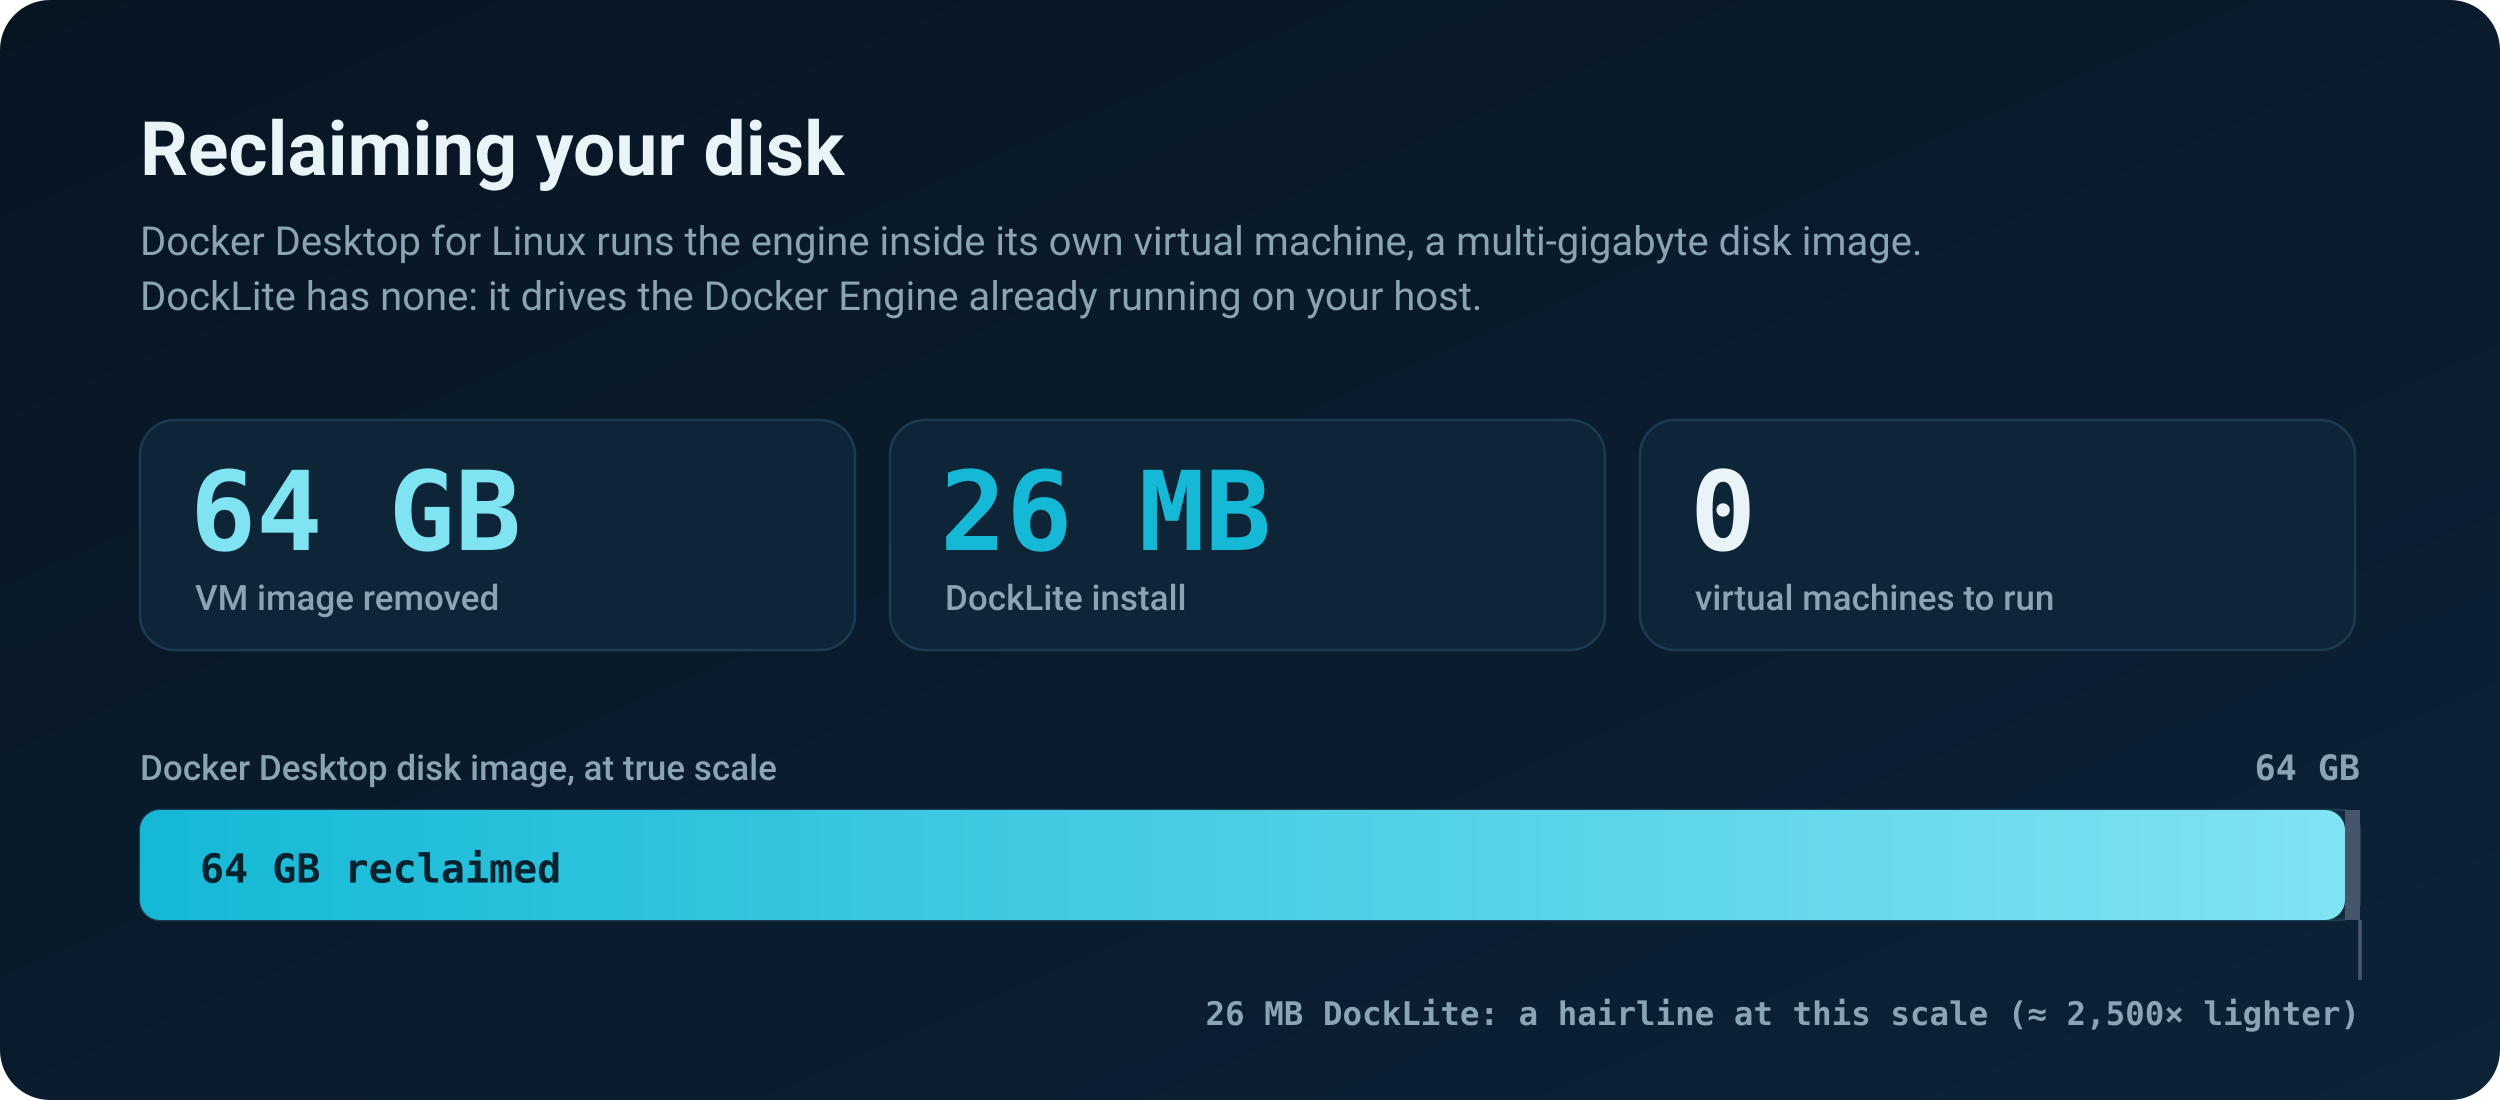
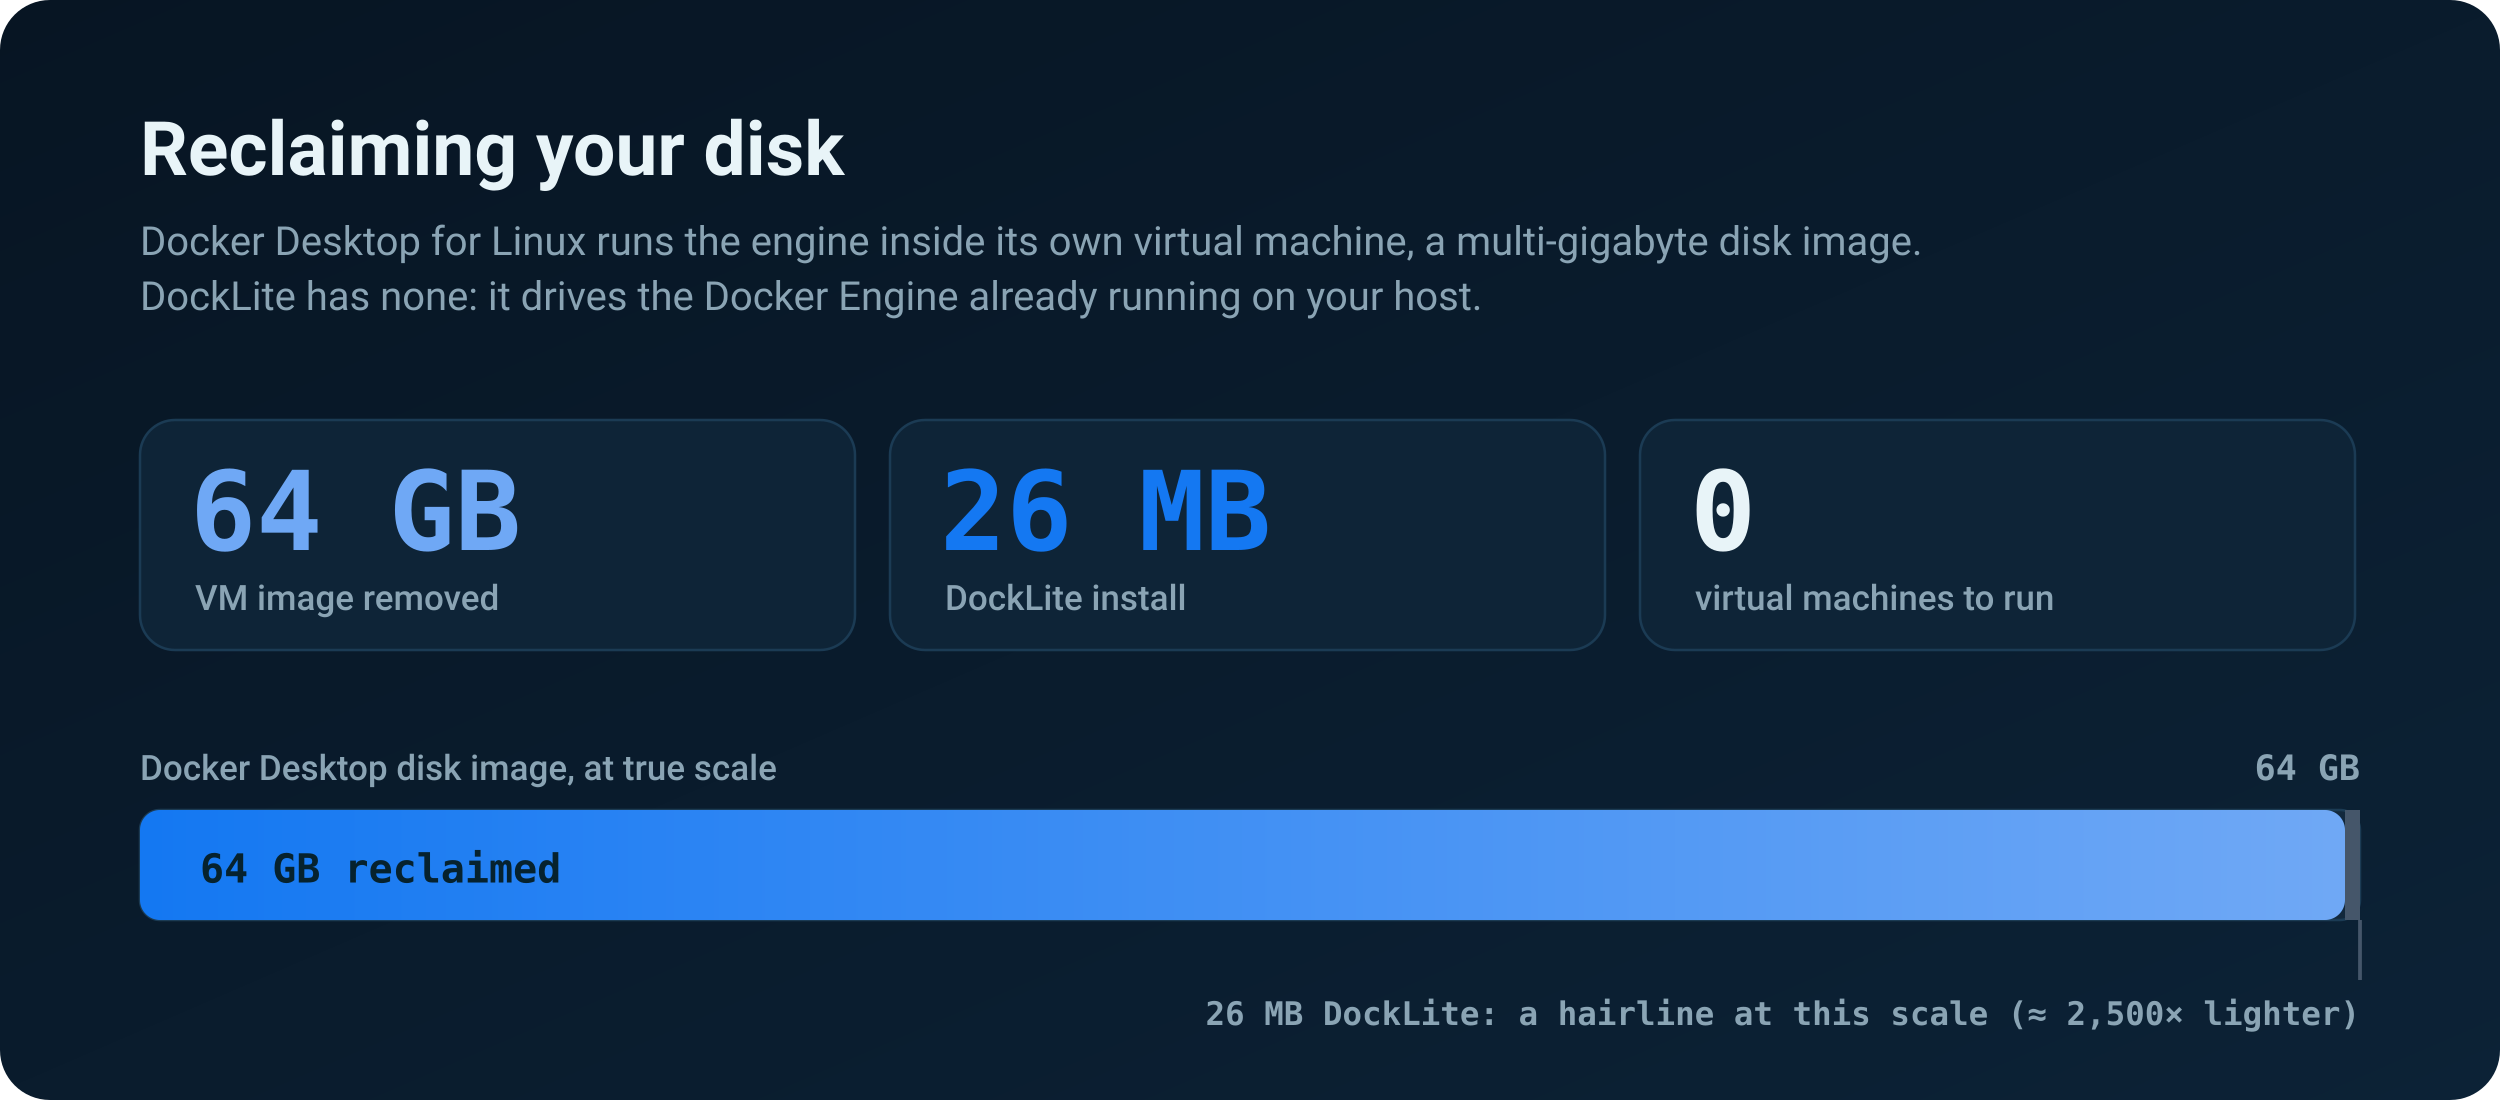
<svg xmlns="http://www.w3.org/2000/svg" viewBox="0 0 1000 440" width="1000" height="440" role="img" aria-label="Storage: Docker Desktop's 64 GB Linux VM image versus DockLite's 26 MB install, about 2,500 times lighter">
  <defs>
    <linearGradient id="s-bg" x1="0" y1="0" x2="1" y2="1">
      <stop offset="0" stop-color="#071523" />
      <stop offset="1" stop-color="#0C2236" />
    </linearGradient>
    <linearGradient id="s-fill" x1="0" y1="0" x2="1" y2="0">
-       <stop offset="0" stop-color="#15B9D6" />
-       <stop offset="1" stop-color="#7FE3F2" />
+       <stop offset="0" stop-color="#1478F2" />
+       <stop offset="1" stop-color="#6FA8F5" />
    </linearGradient>
    <style>
      .h    { font-family: system-ui,-apple-system,"Segoe UI",Roboto,sans-serif; font-weight: 700; }
      .sub  { font-family: system-ui,-apple-system,"Segoe UI",Roboto,sans-serif; font-weight: 400; }
      .lbl  { font-family: system-ui,-apple-system,"Segoe UI",Roboto,sans-serif; font-weight: 500; }
      .num  { font-family: ui-monospace,"SF Mono",Menlo,Consolas,monospace; font-weight: 700; }
      .mono { font-family: ui-monospace,"SF Mono",Menlo,Consolas,monospace; font-weight: 600; }
    </style>
  </defs>
  <rect width="1000" height="440" rx="20" fill="url(#s-bg)" />
  <text class="h" x="56" y="70" font-size="30" fill="#E8F4F8">Reclaiming your disk</text>
  <text class="sub" x="56" y="102" font-size="16" fill="#8AA4B4">Docker Desktop for Linux runs the engine inside its own virtual machine, a multi-gigabyte disk image.</text>
  <text class="sub" x="56" y="124" font-size="16" fill="#8AA4B4">DockLite has none: it drives the Docker Engine already running on your host.</text>
  <g transform="translate(56,168)">
    <rect x="0" y="0" width="286" height="92" rx="14" fill="#0E2437" stroke="#1B3B54" />
-     <text class="num" x="20" y="52" font-size="44" fill="#7FE3F2">64 GB</text>
+     <text class="num" x="20" y="52" font-size="44" fill="#6FA8F5">64 GB</text>
    <text class="lbl" x="22" y="76" font-size="14" fill="#8AA4B4">VM image removed</text>
    <rect x="300" y="0" width="286" height="92" rx="14" fill="#0E2437" stroke="#1B3B54" />
-     <text class="num" x="320" y="52" font-size="44" fill="#15B9D6">26 MB</text>
+     <text class="num" x="320" y="52" font-size="44" fill="#1478F2">26 MB</text>
    <text class="lbl" x="322" y="76" font-size="14" fill="#8AA4B4">DockLite install</text>
    <rect x="600" y="0" width="286" height="92" rx="14" fill="#0E2437" stroke="#1B3B54" />
    <text class="num" x="620" y="52" font-size="44" fill="#E8F4F8">0</text>
    <text class="lbl" x="622" y="76" font-size="14" fill="#8AA4B4">virtual machines to run</text>
  </g>
  <text class="lbl" x="56" y="312" font-size="14" fill="#8AA4B4">Docker Desktop disk image, at true scale</text>
  <text class="mono" x="944" y="312" font-size="14" fill="#8AA4B4" text-anchor="end">64 GB</text>
  <g transform="translate(56,324)">
    <rect x="0" y="0" width="888" height="44" rx="8" fill="#12283C" stroke="#1B3B54" />
    <rect x="0" y="0" width="882" height="44" rx="8" fill="url(#s-fill)" />
    <rect x="882" y="0" width="6" height="44" fill="#45566A" />
    <text class="mono" x="24" y="29" font-size="16" fill="#06222E">64 GB reclaimed</text>
  </g>
  <line x1="944" y1="368" x2="944" y2="392" stroke="#45566A" stroke-width="1.5" />
  <text class="mono" x="944" y="410" font-size="13" fill="#8AA4B4" text-anchor="end">26 MB DockLite: a hairline at this scale (≈ 2,500× lighter)</text>
</svg>
